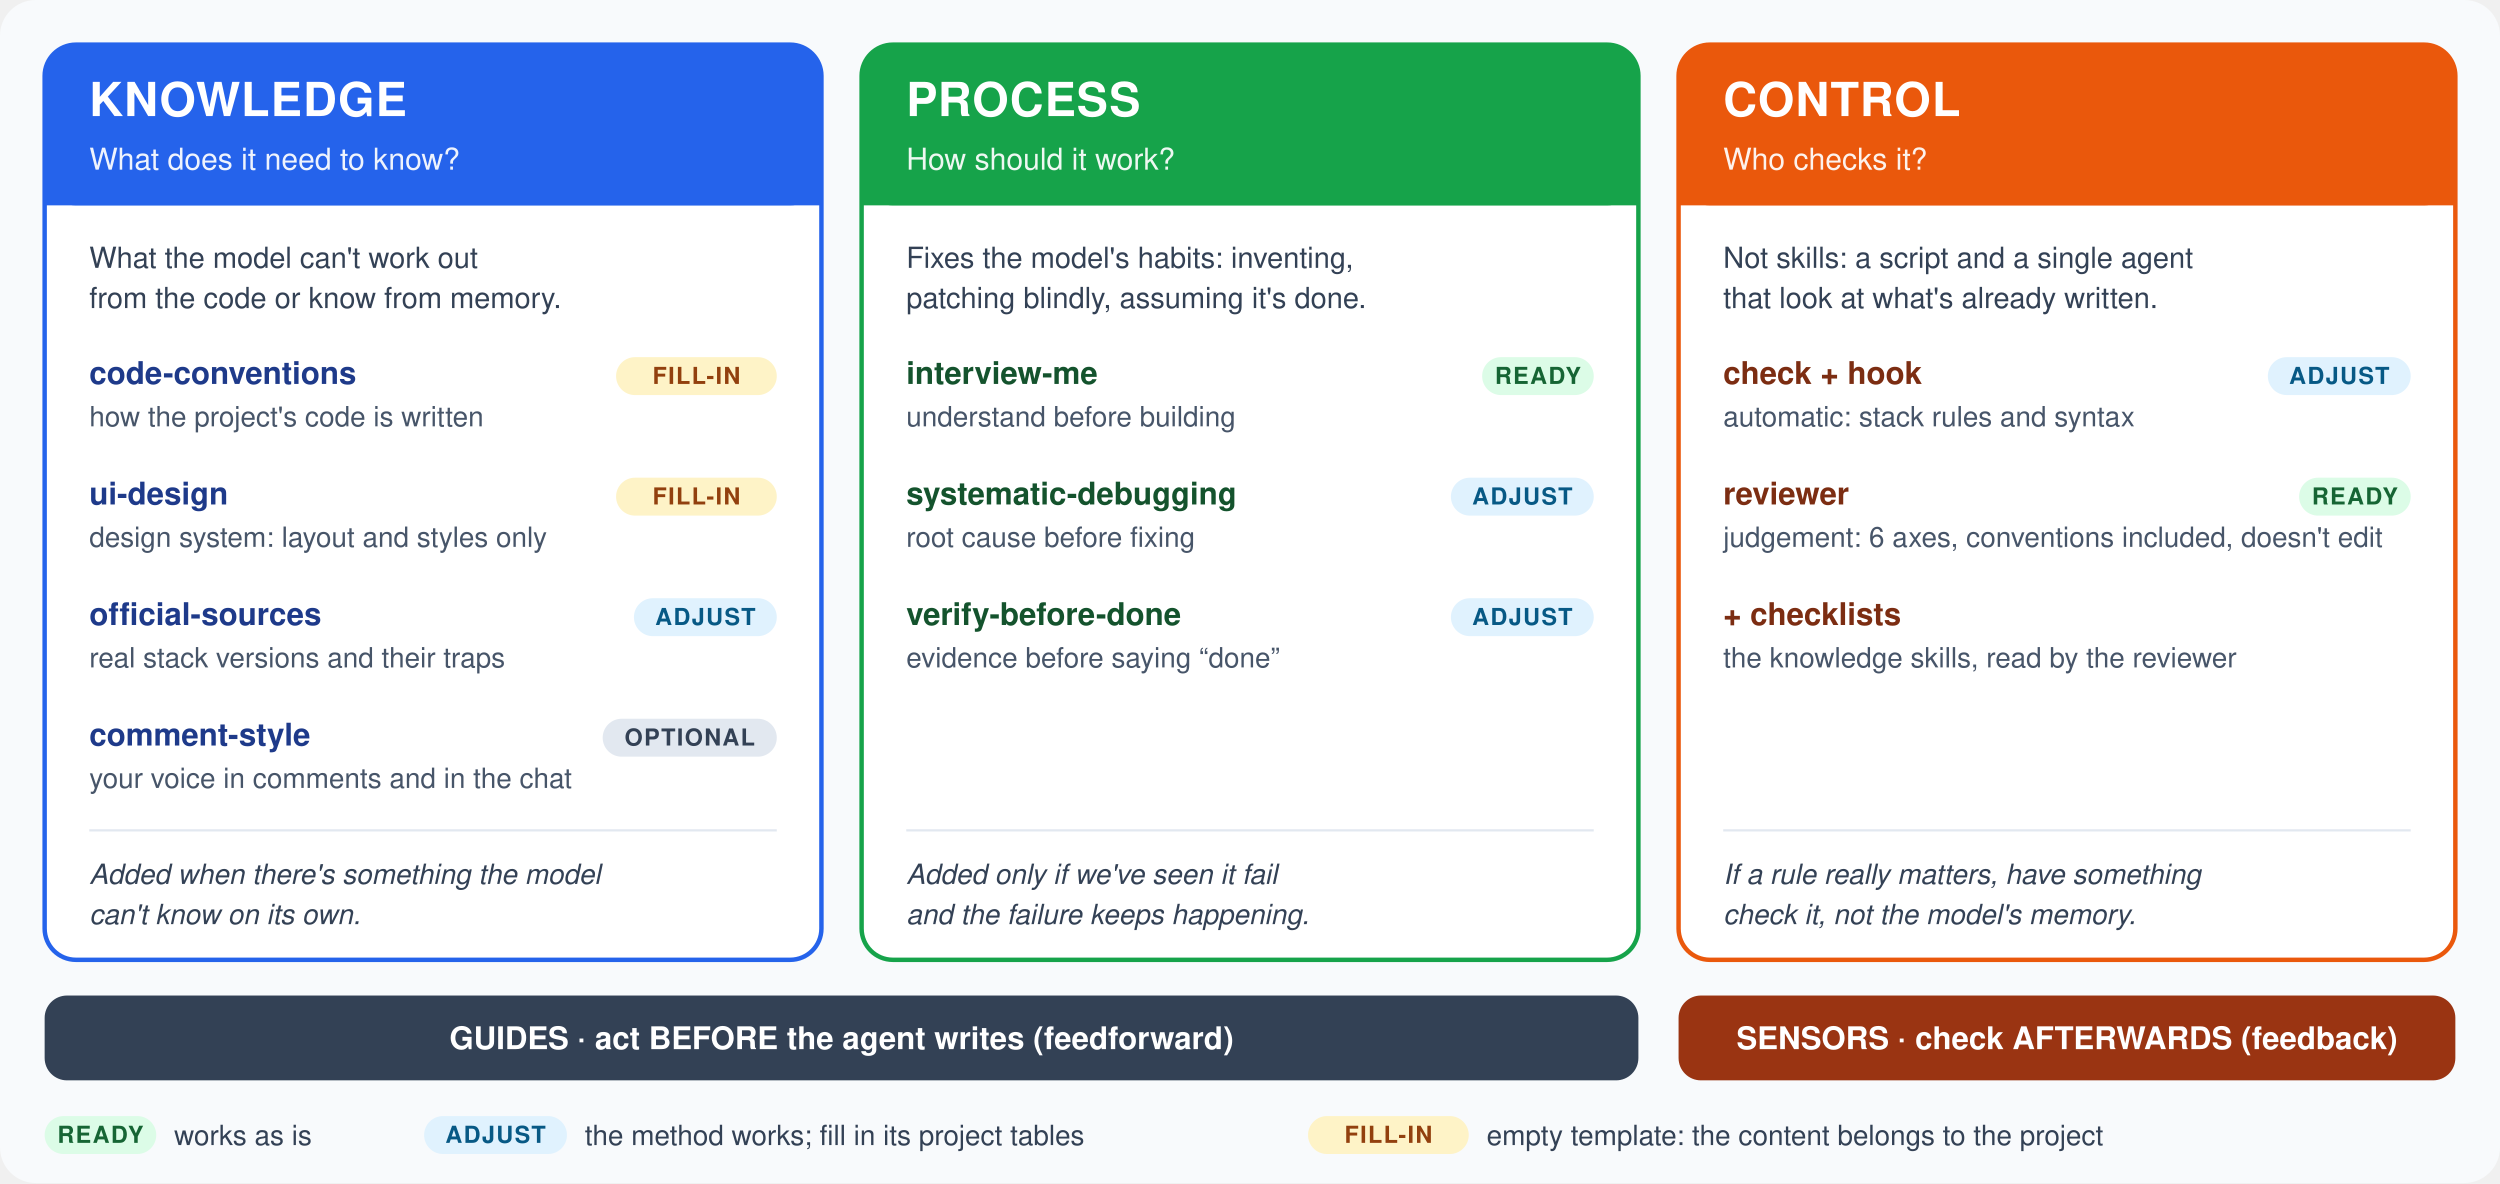
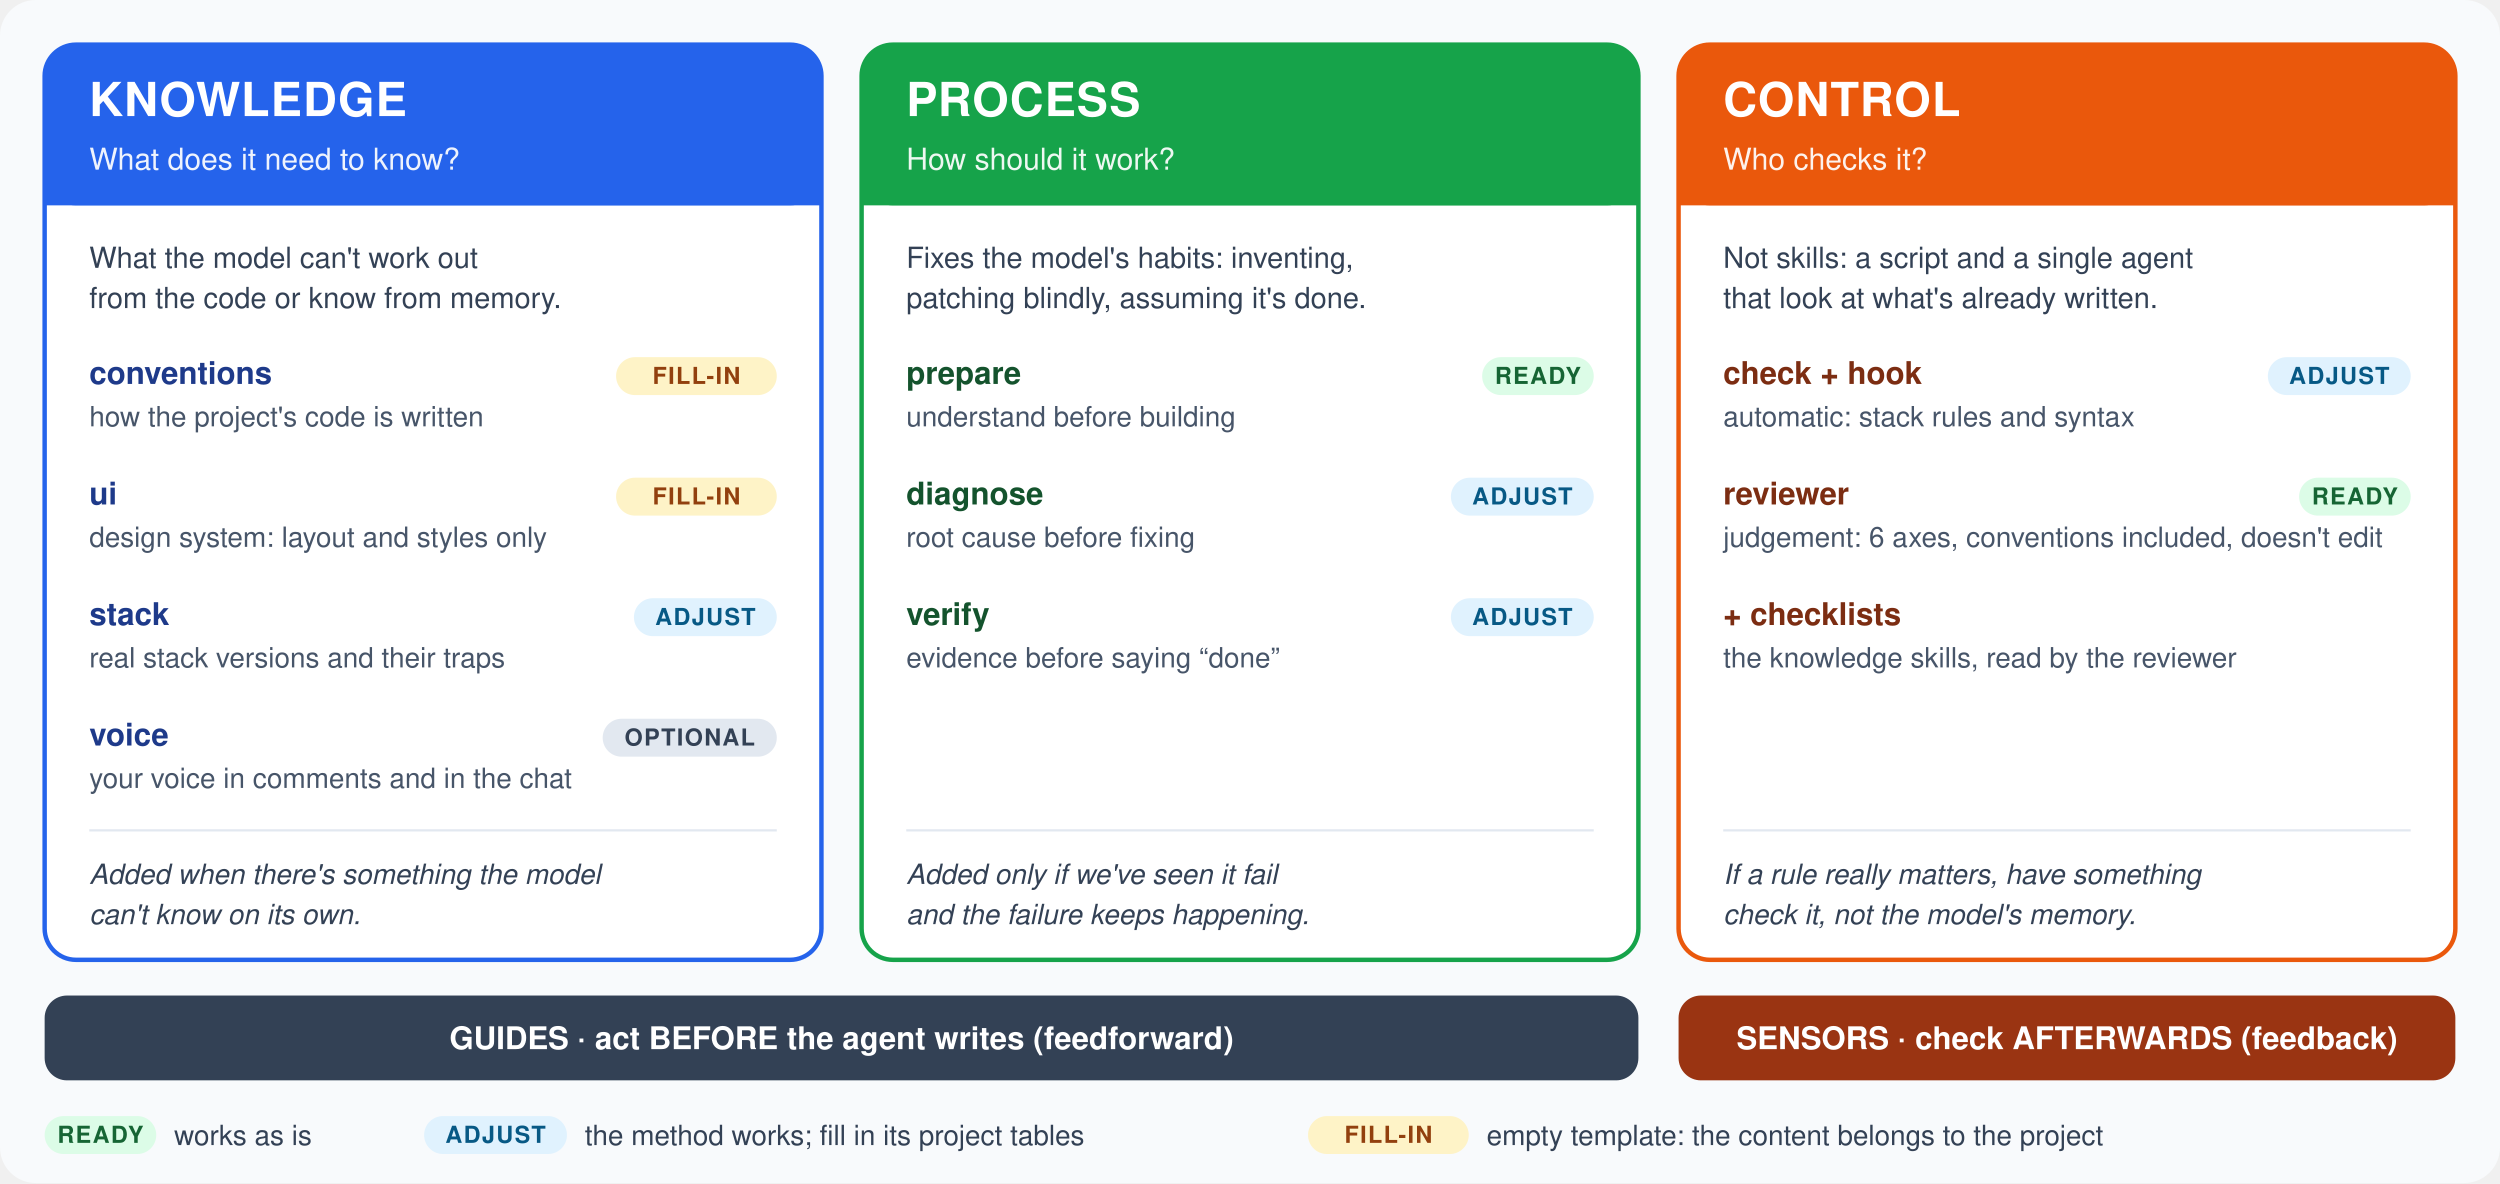
<svg xmlns="http://www.w3.org/2000/svg" viewBox="0 0 1120 530" font-family="Segoe UI, Helvetica, Arial, sans-serif">
  <style>
    .q{font-size:13.5px;fill:#ffffff;opacity:.92}
    .t{font-size:21px;font-weight:700;fill:#ffffff;letter-spacing:.5px}
    .def{font-size:13px;fill:#334155}
    .n{font-size:14px;font-weight:700}
    .s{font-size:12.5px;fill:#475569}
    .pill{font-size:10.5px;font-weight:700;letter-spacing:.6px}
    .foot{font-size:12.5px;fill:#334155;font-style:italic}
    .band{font-size:14px;font-weight:600;fill:#ffffff}
    .lg{font-size:12.5px;fill:#334155}
    .rl{fill:#fef3c7} .rlt{fill:#92400e}
    .aj{fill:#e0f2fe} .ajt{fill:#075985}
    .li{fill:#dcfce7} .lit{fill:#166534}
  </style>
  <rect width="1120" height="530" rx="16" fill="#f8fafc" />
  <rect x="20" y="20" width="348" height="410" rx="14" fill="#ffffff" stroke="#2563eb" stroke-width="2" />
  <rect x="20" y="20" width="348" height="72" rx="14" fill="#2563eb" />
  <rect x="20" y="70" width="348" height="22" fill="#2563eb" />
  <text x="40" y="52" class="t">KNOWLEDGE</text>
  <text x="40" y="76" class="q">What does it need to know?</text>
  <text x="40" y="120" class="def">What the model can't work out</text>
  <text x="40" y="138" class="def">from the code or know from memory.</text>
-   <text x="40" y="172" class="n" fill="#1e3a8a">code-conventions</text>
+   <text x="40" y="172" class="n" fill="#1e3a8a">conventions</text>
  <rect x="276" y="160" width="72" height="17" rx="8.5" class="rl" />
  <text x="312" y="172" class="pill rlt" text-anchor="middle">FILL-IN</text>
  <text x="40" y="191" class="s">how the project's code is written</text>
-   <text x="40" y="226" class="n" fill="#1e3a8a">ui-design</text>
+   <text x="40" y="226" class="n" fill="#1e3a8a">ui</text>
  <rect x="276" y="214" width="72" height="17" rx="8.5" class="rl" />
  <text x="312" y="226" class="pill rlt" text-anchor="middle">FILL-IN</text>
  <text x="40" y="245" class="s">design system: layout and styles only</text>
-   <text x="40" y="280" class="n" fill="#1e3a8a">official-sources</text>
+   <text x="40" y="280" class="n" fill="#1e3a8a">stack</text>
  <rect x="284" y="268" width="64" height="17" rx="8.5" class="aj" />
  <text x="316" y="280" class="pill ajt" text-anchor="middle">ADJUST</text>
  <text x="40" y="299" class="s">real stack versions and their traps</text>
-   <text x="40" y="334" class="n" fill="#1e3a8a">comment-style</text>
+   <text x="40" y="334" class="n" fill="#1e3a8a">voice</text>
  <rect x="270" y="322" width="78" height="17" rx="8.5" fill="#e2e8f0" />
  <text x="309" y="334" class="pill" fill="#334155" text-anchor="middle">OPTIONAL</text>
  <text x="40" y="353" class="s">your voice in comments and in the chat</text>
  <line x1="40" y1="372" x2="348" y2="372" stroke="#e2e8f0" />
  <text x="40" y="396" class="foot">Added when there's something the model</text>
  <text x="40" y="414" class="foot">can't know on its own.</text>
  <rect x="386" y="20" width="348" height="410" rx="14" fill="#ffffff" stroke="#16a34a" stroke-width="2" />
  <rect x="386" y="20" width="348" height="72" rx="14" fill="#16a34a" />
  <rect x="386" y="70" width="348" height="22" fill="#16a34a" />
  <text x="406" y="52" class="t">PROCESS</text>
  <text x="406" y="76" class="q">How should it work?</text>
  <text x="406" y="120" class="def">Fixes the model's habits: inventing,</text>
  <text x="406" y="138" class="def">patching blindly, assuming it's done.</text>
-   <text x="406" y="172" class="n" fill="#14532d">interview-me</text>
+   <text x="406" y="172" class="n" fill="#14532d">prepare</text>
  <rect x="664" y="160" width="50" height="17" rx="8.5" class="li" />
  <text x="689" y="172" class="pill lit" text-anchor="middle">READY</text>
  <text x="406" y="191" class="s">understand before building</text>
-   <text x="406" y="226" class="n" fill="#14532d">systematic-debugging</text>
+   <text x="406" y="226" class="n" fill="#14532d">diagnose</text>
  <rect x="650" y="214" width="64" height="17" rx="8.5" class="aj" />
  <text x="682" y="226" class="pill ajt" text-anchor="middle">ADJUST</text>
  <text x="406" y="245" class="s">root cause before fixing</text>
-   <text x="406" y="280" class="n" fill="#14532d">verify-before-done</text>
+   <text x="406" y="280" class="n" fill="#14532d">verify</text>
  <rect x="650" y="268" width="64" height="17" rx="8.5" class="aj" />
  <text x="682" y="280" class="pill ajt" text-anchor="middle">ADJUST</text>
  <text x="406" y="299" class="s">evidence before saying “done”</text>
  <line x1="406" y1="372" x2="714" y2="372" stroke="#e2e8f0" />
  <text x="406" y="396" class="foot">Added only if we've seen it fail</text>
  <text x="406" y="414" class="foot">and the failure keeps happening.</text>
  <rect x="752" y="20" width="348" height="410" rx="14" fill="#ffffff" stroke="#ea580c" stroke-width="2" />
  <rect x="752" y="20" width="348" height="72" rx="14" fill="#ea580c" />
  <rect x="752" y="70" width="348" height="22" fill="#ea580c" />
  <text x="772" y="52" class="t">CONTROL</text>
  <text x="772" y="76" class="q">Who checks it?</text>
  <text x="772" y="120" class="def">Not skills: a script and a single agent</text>
  <text x="772" y="138" class="def">that look at what's already written.</text>
  <text x="772" y="172" class="n" fill="#7c2d12">check + hook</text>
  <rect x="1016" y="160" width="64" height="17" rx="8.5" class="aj" />
  <text x="1048" y="172" class="pill ajt" text-anchor="middle">ADJUST</text>
  <text x="772" y="191" class="s">automatic: stack rules and syntax</text>
  <text x="772" y="226" class="n" fill="#7c2d12">reviewer</text>
  <rect x="1030" y="214" width="50" height="17" rx="8.5" class="li" />
  <text x="1055" y="226" class="pill lit" text-anchor="middle">READY</text>
  <text x="772" y="245" class="s">judgement: 6 axes, conventions included, doesn't edit</text>
  <text x="772" y="280" class="n" fill="#7c2d12">+ checklists</text>
  <text x="772" y="299" class="s">the knowledge skills, read by the reviewer</text>
  <line x1="772" y1="372" x2="1080" y2="372" stroke="#e2e8f0" />
  <text x="772" y="396" class="foot">If a rule really matters, have something</text>
  <text x="772" y="414" class="foot">check it, not the model's memory.</text>
  <rect x="20" y="446" width="714" height="38" rx="10" fill="#334155" />
  <text x="377" y="470" class="band" text-anchor="middle">GUIDES · act BEFORE the agent writes (feedforward)</text>
  <rect x="752" y="446" width="348" height="38" rx="10" fill="#9a3412" />
  <text x="926" y="470" class="band" text-anchor="middle">SENSORS · check AFTERWARDS (feedback)</text>
  <rect x="20" y="500" width="50" height="17" rx="8.5" class="li" />
  <text x="45" y="512" class="pill lit" text-anchor="middle">READY</text>
  <text x="78" y="513" class="lg">works as is</text>
  <rect x="190" y="500" width="64" height="17" rx="8.5" class="aj" />
  <text x="222" y="512" class="pill ajt" text-anchor="middle">ADJUST</text>
  <text x="262" y="513" class="lg">the method works; fill in its project tables</text>
  <rect x="586" y="500" width="72" height="17" rx="8.5" class="rl" />
  <text x="622" y="512" class="pill rlt" text-anchor="middle">FILL-IN</text>
  <text x="666" y="513" class="lg">empty template: the content belongs to the project</text>
</svg>
